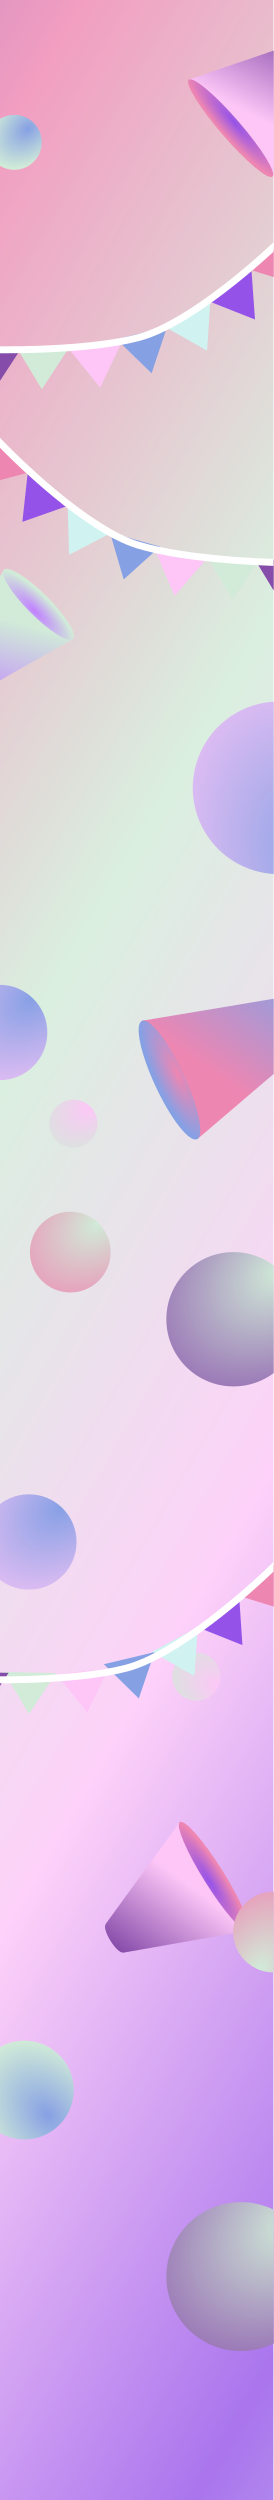
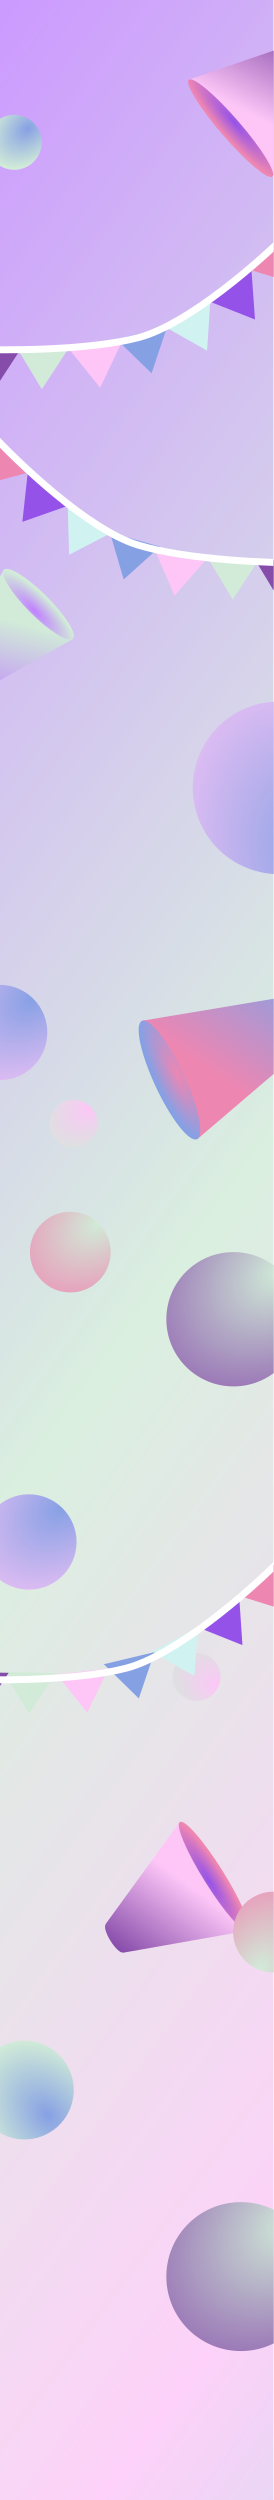
<svg xmlns="http://www.w3.org/2000/svg" width="393" height="3592" viewBox="0 0 393 3592" fill="none">
-   <g clip-path="url(#clip0_137_161)">
+   <g clip-path="url(#clip0_232_418)">
    <rect width="393" height="3592" fill="white" />
-     <g filter="url(#filter0_b_137_161)">
-       <rect width="393" height="3592" fill="url(#paint0_linear_137_161)" fill-opacity="0.8" />
+     <g filter="url(#filter0_b_232_418)">
+       <rect width="393" height="3592" fill="url(#paint0_linear_232_418)" fill-opacity="0.8" />
    </g>
-     <g clip-path="url(#clip1_137_161)">
-       <path d="M104.713 918.234L5.315 818.836L-90.252 987.821L-90.016 988.058C-92.253 991.475 -88.963 999.189 -82.261 1005.89C-75.559 1012.59 -67.844 1015.88 -64.428 1013.65L-64.267 1013.81L104.713 918.234Z" fill="url(#paint1_linear_137_161)" />
-       <path d="M43.672 879.878C71.083 907.289 98.494 924.322 104.894 917.922C111.295 911.521 94.262 884.11 66.851 856.699C39.439 829.287 12.029 812.254 5.628 818.655C-0.773 825.056 16.26 852.466 43.672 879.878Z" fill="url(#paint2_radial_137_161)" />
+     <g clip-path="url(#clip1_232_418)">
+       <path d="M104.713 918.234L5.315 818.836L-90.252 987.821L-90.016 988.058C-92.253 991.475 -88.963 999.189 -82.261 1005.89C-75.559 1012.59 -67.844 1015.88 -64.428 1013.65L-64.267 1013.81L104.713 918.234Z" fill="url(#paint1_linear_232_418)" />
+       <path d="M43.672 879.878C71.083 907.289 98.494 924.322 104.894 917.922C111.295 911.521 94.262 884.11 66.851 856.699C39.439 829.287 12.029 812.254 5.628 818.655C-0.773 825.056 16.26 852.466 43.672 879.878Z" fill="url(#paint2_radial_232_418)" />
    </g>
-     <path d="M271.395 114.307L391.777 253.531L474.666 92.002L474.38 91.671C476.387 88.492 471.853 78.943 463.736 69.556C455.62 60.169 446.826 54.303 443.39 55.83L443.195 55.605L271.395 114.307Z" fill="url(#paint3_linear_137_161)" />
-     <path d="M342.506 174.477C309.307 136.082 277.399 109.276 271.237 114.604C265.075 119.932 286.992 155.377 320.191 193.772C353.389 232.167 385.297 258.973 391.459 253.645C397.622 248.317 375.704 212.872 342.506 174.477Z" fill="url(#paint4_radial_137_161)" />
-     <g clip-path="url(#clip2_137_161)">
-       <path d="M204.258 1466.56L283.563 1636.67L480.662 1468.31L480.473 1467.91C484.841 1464.64 484.237 1453.46 478.89 1441.99C473.543 1430.52 465.367 1422.87 460.058 1424.11L459.929 1423.84L204.258 1466.56Z" fill="url(#paint5_linear_137_161)" />
-       <path d="M263.323 1542.57C241.452 1495.65 214.842 1461.76 203.887 1466.87C192.933 1471.97 201.782 1514.15 223.653 1561.06C245.523 1607.97 272.134 1641.87 283.088 1636.76C294.043 1631.65 285.194 1589.48 263.323 1542.57Z" fill="url(#paint6_radial_137_161)" />
+     <path d="M271.395 114.307L391.777 253.531L474.666 92.002L474.38 91.671C476.387 88.492 471.853 78.943 463.736 69.556C455.62 60.169 446.826 54.303 443.39 55.83L443.195 55.605L271.395 114.307Z" fill="url(#paint3_linear_232_418)" />
+     <path d="M342.506 174.477C309.307 136.082 277.399 109.276 271.237 114.604C265.075 119.932 286.992 155.377 320.191 193.772C353.389 232.167 385.297 258.973 391.459 253.645C397.622 248.317 375.704 212.872 342.506 174.477Z" fill="url(#paint4_radial_232_418)" />
+     <g clip-path="url(#clip2_232_418)">
+       <path d="M204.258 1466.56L283.563 1636.67L480.662 1468.31L480.473 1467.91C484.841 1464.64 484.237 1453.46 478.89 1441.99C473.543 1430.52 465.367 1422.87 460.058 1424.11L459.929 1423.84L204.258 1466.56Z" fill="url(#paint5_linear_232_418)" />
+       <path d="M263.323 1542.57C241.452 1495.65 214.842 1461.76 203.887 1466.87C192.933 1471.97 201.782 1514.15 223.653 1561.06C245.523 1607.97 272.134 1641.87 283.088 1636.76C294.043 1631.65 285.194 1589.48 263.323 1542.57Z" fill="url(#paint6_radial_232_418)" />
    </g>
-     <g clip-path="url(#clip3_137_161)">
-       <path d="M355.752 2774.05L258.192 2617.99L151.468 2764.86L151.7 2765.23C149.228 2768.06 152.242 2778.2 158.82 2788.72C165.398 2799.24 173.186 2806.39 176.815 2805.41L176.973 2805.66L355.752 2774.05Z" fill="url(#paint7_linear_137_161)" />
-       <path d="M294.731 2703.67C321.636 2746.71 349.047 2778.1 355.954 2773.78C362.862 2769.47 346.651 2731.07 319.746 2688.03C292.841 2644.99 265.431 2613.6 258.523 2617.92C251.615 2622.24 267.826 2660.63 294.731 2703.67Z" fill="url(#paint8_radial_137_161)" />
+     <g clip-path="url(#clip3_232_418)">
+       <path d="M355.752 2774.05L258.192 2617.99L151.468 2764.86L151.7 2765.23C149.228 2768.06 152.242 2778.2 158.82 2788.72C165.398 2799.24 173.186 2806.39 176.815 2805.41L176.973 2805.66L355.752 2774.05Z" fill="url(#paint7_linear_232_418)" />
+       <path d="M294.731 2703.67C321.636 2746.71 349.047 2778.1 355.954 2773.78C362.862 2769.47 346.651 2731.07 319.746 2688.03C292.841 2644.99 265.431 2613.6 258.523 2617.92C251.615 2622.24 267.826 2660.63 294.731 2703.67Z" fill="url(#paint8_radial_232_418)" />
    </g>
-     <path d="M32.158 3073.94C-7.023 3072.37 -37.513 3039.34 -35.943 3000.16C-34.373 2960.98 -1.339 2930.49 37.842 2932.06C77.023 2933.63 107.513 2966.66 105.943 3005.84C104.373 3045.02 71.338 3075.51 32.158 3073.94Z" fill="url(#paint9_diamond_137_161)" />
-     <path d="M366.996 1251.25C301.138 1232.47 262.974 1163.85 281.753 1098C300.533 1032.14 369.146 993.974 435.004 1012.75C500.862 1031.53 539.026 1100.15 520.247 1166C501.467 1231.86 432.855 1270.03 366.996 1251.25Z" fill="url(#paint10_diamond_137_161)" />
-     <path d="M68 1483.5C68 1521.33 37.331 1552 -0.5 1552C-38.331 1552 -69 1521.33 -69 1483.5C-69 1445.67 -38.331 1415 -0.5 1415C37.331 1415 68 1445.67 68 1483.5Z" fill="url(#paint11_diamond_137_161)" />
-     <path d="M110 2215.5C110 2253.33 79.332 2284 41.5 2284C3.668 2284 -27 2253.33 -27 2215.5C-27 2177.67 3.668 2147 41.5 2147C79.332 2147 110 2177.67 110 2215.5Z" fill="url(#paint12_diamond_137_161)" />
-     <path d="M140 1614.5C140 1633.55 124.554 1649 105.5 1649C86.446 1649 71 1633.55 71 1614.5C71 1595.45 86.446 1580 105.5 1580C124.554 1580 140 1595.45 140 1614.5Z" fill="url(#paint13_diamond_137_161)" />
-     <path d="M294.006 2441.64C276.1 2448.15 256.305 2438.91 249.792 2421.01C243.279 2403.1 252.516 2383.3 270.422 2376.79C288.328 2370.28 308.124 2379.52 314.636 2397.42C321.149 2415.33 311.913 2435.12 294.006 2441.64Z" fill="url(#paint14_diamond_137_161)" />
-     <path d="M432 1895.5C432 1948.8 388.795 1992 335.5 1992C282.205 1992 239 1948.8 239 1895.5C239 1842.2 282.205 1799 335.5 1799C388.795 1799 432 1842.2 432 1895.5Z" fill="url(#paint15_diamond_137_161)" />
-     <path d="M453 3271C453 3330.09 405.094 3378 346 3378C286.906 3378 239 3330.09 239 3271C239 3211.91 286.906 3164 346 3164C405.094 3164 453 3211.91 453 3271Z" fill="url(#paint16_diamond_137_161)" />
-     <path d="M159 1799C159 1831.03 133.033 1857 101 1857C68.968 1857 43 1831.03 43 1799C43 1766.97 68.968 1741 101 1741C133.033 1741 159 1766.97 159 1799Z" fill="url(#paint17_diamond_137_161)" />
-     <path d="M339.938 2799.42C327.004 2770.11 340.277 2735.87 369.582 2722.94C398.888 2710 433.129 2723.28 446.062 2752.58C458.996 2781.89 445.723 2816.13 416.417 2829.06C387.112 2842 352.871 2828.72 339.938 2799.42Z" fill="url(#paint18_diamond_137_161)" />
-     <path d="M60 204.5C60 226.315 42.315 244 20.5 244C-1.315 244 -19 226.315 -19 204.5C-19 182.685 -1.315 165 20.5 165C42.315 165 60 182.685 60 204.5Z" fill="url(#paint19_diamond_137_161)" />
+     <path d="M32.158 3073.94C-7.023 3072.37 -37.513 3039.34 -35.943 3000.16C-34.373 2960.98 -1.338 2930.49 37.842 2932.06C77.023 2933.63 107.513 2966.66 105.943 3005.84C104.373 3045.02 71.339 3075.51 32.158 3073.94Z" fill="url(#paint9_diamond_232_418)" />
+     <path d="M366.996 1251.25C301.138 1232.47 262.974 1163.85 281.753 1098C300.533 1032.14 369.145 993.974 435.004 1012.75C500.862 1031.53 539.026 1100.15 520.247 1166C501.467 1231.86 432.855 1270.03 366.996 1251.25Z" fill="url(#paint10_diamond_232_418)" />
+     <path d="M68 1483.5C68 1521.33 37.331 1552 -0.5 1552C-38.331 1552 -69 1521.33 -69 1483.5C-69 1445.67 -38.331 1415 -0.5 1415C37.331 1415 68 1445.67 68 1483.5Z" fill="url(#paint11_diamond_232_418)" />
+     <path d="M110 2215.5C110 2253.33 79.332 2284 41.5 2284C3.668 2284 -27 2253.33 -27 2215.5C-27 2177.67 3.668 2147 41.5 2147C79.332 2147 110 2177.67 110 2215.5Z" fill="url(#paint12_diamond_232_418)" />
+     <path d="M140 1614.5C140 1633.55 124.554 1649 105.5 1649C86.446 1649 71 1633.55 71 1614.5C71 1595.45 86.446 1580 105.5 1580C124.554 1580 140 1595.45 140 1614.5Z" fill="url(#paint13_diamond_232_418)" />
+     <path d="M294.006 2441.64C276.1 2448.15 256.305 2438.91 249.792 2421.01C243.279 2403.1 252.516 2383.3 270.422 2376.79C288.328 2370.28 308.124 2379.52 314.636 2397.42C321.149 2415.33 311.913 2435.12 294.006 2441.64Z" fill="url(#paint14_diamond_232_418)" />
+     <path d="M432 1895.5C432 1948.8 388.795 1992 335.5 1992C282.205 1992 239 1948.8 239 1895.5C239 1842.2 282.205 1799 335.5 1799C388.795 1799 432 1842.2 432 1895.5Z" fill="url(#paint15_diamond_232_418)" />
+     <path d="M453 3271C453 3330.09 405.094 3378 346 3378C286.906 3378 239 3330.09 239 3271C239 3211.91 286.906 3164 346 3164C405.094 3164 453 3211.91 453 3271Z" fill="url(#paint16_diamond_232_418)" />
+     <path d="M159 1799C159 1831.03 133.033 1857 101 1857C68.968 1857 43 1831.03 43 1799C43 1766.97 68.968 1741 101 1741C133.033 1741 159 1766.97 159 1799Z" fill="url(#paint17_diamond_232_418)" />
+     <path d="M339.938 2799.42C327.004 2770.11 340.277 2735.87 369.582 2722.94C398.888 2710 433.129 2723.28 446.062 2752.58C458.996 2781.89 445.723 2816.13 416.417 2829.06C387.112 2842 352.871 2828.72 339.938 2799.42Z" fill="url(#paint18_diamond_232_418)" />
+     <path d="M60 204.5C60 226.315 42.315 244 20.5 244C-1.315 244 -19 226.315 -19 204.5C-19 182.685 -1.315 165 20.5 165C42.315 165 60 182.685 60 204.5Z" fill="url(#paint19_diamond_232_418)" />
    <path d="M426.673 408.298L359.397 387.758L416.021 338.767L426.673 408.298Z" fill="#E75391" />
    <path d="M366.398 459.093L300.98 433.238L361.342 388.933L366.398 459.093Z" fill="#6709DF" />
    <path d="M297.51 503.802L236.263 469.208L302.137 433.612L297.51 503.802Z" fill="#BCEEEB" />
    <path d="M217.808 536.334L167.339 487.335L240.088 469.614L217.808 536.334Z" fill="#5378D9" />
    <path d="M143.867 557.037L99.707 502.284L174.068 493.508L143.867 557.037Z" fill="#FCAEF4" />
    <path d="M60.125 559.296L23.774 499.075L98.638 500.434L60.125 559.296Z" fill="#BDE3C7" />
    <path d="M-7.876 559.215L-44.227 498.994L30.637 500.352L-7.876 559.215Z" fill="#530086" />
    <path d="M-49.927 501.471C3.463 503.953 128.172 504.091 199.892 484.793C271.611 465.496 375.686 373.604 418.758 330.07" stroke="white" stroke-width="10" stroke-linecap="round" />
    <path d="M408.854 2313.23L341.669 2292.4L398.508 2243.66L408.854 2313.23Z" fill="#E75391" />
    <path d="M348.357 2363.76L283.053 2337.62L343.609 2293.58L348.357 2363.76Z" fill="#6709DF" />
    <path d="M279.272 2408.17L218.178 2373.31L284.208 2338L279.272 2408.17Z" fill="#BCEEEB" />
    <path d="M199.427 2440.35L149.174 2391.13L222.001 2373.73L199.427 2440.35Z" fill="#5378D9" />
    <path d="M125.396 2460.73L81.478 2405.78L155.876 2397.33L125.396 2460.73Z" fill="#FCAEF4" />
    <path d="M41.645 2462.62L5.559 2402.24L80.416 2403.93L41.645 2462.62Z" fill="#BDE3C7" />
    <path d="M-26.355 2462.24L-62.441 2401.86L12.416 2403.54L-26.355 2462.24Z" fill="#530086" />
    <path d="M-68.142 2412.29C-14.764 2415.01 109.944 2415.7 181.747 2396.71C253.551 2377.73 358.027 2286.3 401.29 2242.96" stroke="white" stroke-width="10" stroke-linecap="round" />
    <path d="M-26.223 696.761L41.775 678.753L-12.977 627.677L-26.223 696.761Z" fill="#E75391" />
    <path d="M32.11 749.775L98.449 726.386L39.788 679.854L32.11 749.775Z" fill="#6709DF" />
    <path d="M99.277 797.03L161.776 764.752L97.279 726.717L99.277 797.03Z" fill="#BCEEEB" />
    <path d="M177.707 832.521L229.974 785.445L157.939 765.014L177.707 832.521Z" fill="#5378D9" />
    <path d="M250.821 855.976L296.998 802.913L223.019 791.362L250.821 855.976Z" fill="#FCAEF4" />
    <path d="M334.42 861.366L372.999 802.547L298.137 801.104L334.42 861.366Z" fill="#BDE3C7" />
    <path d="M402.376 863.828L440.955 805.01L366.093 803.567L402.376 863.828Z" fill="#530086" />
    <path d="M446.637 808.984C393.192 809.458 268.565 804.912 197.614 782.933C126.664 760.955 26.085 665.217 -15.335 620.096" stroke="white" stroke-width="10" stroke-linecap="round" />
-     <g filter="url(#filter1_b_137_161)">
+     <g filter="url(#filter1_b_232_418)">
      <rect width="393" height="3592" fill="white" fill-opacity="0.3" />
    </g>
  </g>
  <defs>
-     <filter id="filter0_b_137_161" x="-10" y="-10" width="413" height="3612" filterUnits="userSpaceOnUse" color-interpolation-filters="sRGB">
+     <filter id="filter0_b_232_418" x="-10" y="-10" width="413" height="3612" filterUnits="userSpaceOnUse" color-interpolation-filters="sRGB">
      <feFlood flood-opacity="0" result="BackgroundImageFix" />
      <feGaussianBlur in="BackgroundImageFix" stdDeviation="5" />
-       <feComposite in2="SourceAlpha" operator="in" result="effect1_backgroundBlur_137_161" />
-       <feBlend mode="normal" in="SourceGraphic" in2="effect1_backgroundBlur_137_161" result="shape" />
+       <feComposite in2="SourceAlpha" operator="in" result="effect1_backgroundBlur_232_418" />
+       <feBlend mode="normal" in="SourceGraphic" in2="effect1_backgroundBlur_232_418" result="shape" />
    </filter>
-     <filter id="filter1_b_137_161" x="-10" y="-10" width="413" height="3612" filterUnits="userSpaceOnUse" color-interpolation-filters="sRGB">
+     <filter id="filter1_b_232_418" x="-10" y="-10" width="413" height="3612" filterUnits="userSpaceOnUse" color-interpolation-filters="sRGB">
      <feFlood flood-opacity="0" result="BackgroundImageFix" />
      <feGaussianBlur in="BackgroundImageFix" stdDeviation="5" />
-       <feComposite in2="SourceAlpha" operator="in" result="effect1_backgroundBlur_137_161" />
-       <feBlend mode="normal" in="SourceGraphic" in2="effect1_backgroundBlur_137_161" result="shape" />
+       <feComposite in2="SourceAlpha" operator="in" result="effect1_backgroundBlur_232_418" />
+       <feBlend mode="normal" in="SourceGraphic" in2="effect1_backgroundBlur_232_418" result="shape" />
    </filter>
-     <linearGradient id="paint0_linear_137_161" x1="-145" y1="-799" x2="3249.53" y2="1179.57" gradientUnits="userSpaceOnUse">
-       <stop stop-color="#530086" />
-       <stop offset="0.161" stop-color="#E75391" />
-       <stop offset="0.333" stop-color="#BDE3C7" />
-       <stop offset="0.49" stop-color="#FCAEF4" />
-       <stop offset="0.656" stop-color="#6709DF" />
-       <stop offset="0.849" stop-color="#BCEEEB" />
-       <stop offset="1" stop-color="#5378D9" />
+     <linearGradient id="paint0_linear_232_418" x1="0" y1="0" x2="2854.44" y2="2088.37" gradientUnits="userSpaceOnUse">
+       <stop stop-color="#A54BFF" />
+       <stop offset="0.363" stop-color="#BDE3C7" />
+       <stop offset="0.632" stop-color="#FCAEF4" />
+       <stop offset="0.859" stop-color="#72CBD7" />
+       <stop offset="1" stop-color="#72CBD7" />
    </linearGradient>
-     <linearGradient id="paint1_linear_137_161" x1="-28.926" y1="879.684" x2="-63.811" y2="1015.19" gradientUnits="userSpaceOnUse">
+     <linearGradient id="paint1_linear_232_418" x1="-28.926" y1="879.684" x2="-63.811" y2="1015.19" gradientUnits="userSpaceOnUse">
      <stop stop-color="#BDE3C7" />
      <stop offset="1" stop-color="#A54BFF" />
    </linearGradient>
-     <radialGradient id="paint2_radial_137_161" cx="0" cy="0" r="1" gradientUnits="userSpaceOnUse" gradientTransform="translate(49.4362 877.58) rotate(135) scale(24.585 80.0787)">
+     <radialGradient id="paint2_radial_232_418" cx="0" cy="0" r="1" gradientUnits="userSpaceOnUse" gradientTransform="translate(49.4363 877.58) rotate(135) scale(24.585 80.0787)">
      <stop stop-color="#A54BFF" />
      <stop offset="1" stop-color="#BDE3C7" />
    </radialGradient>
-     <linearGradient id="paint3_linear_137_161" x1="421.438" y1="195.32" x2="483.081" y2="74.651" gradientUnits="userSpaceOnUse">
+     <linearGradient id="paint3_linear_232_418" x1="421.438" y1="195.32" x2="483.081" y2="74.651" gradientUnits="userSpaceOnUse">
      <stop stop-color="#FCAEF4" />
      <stop offset="1" stop-color="#530086" />
    </linearGradient>
-     <radialGradient id="paint4_radial_137_161" cx="0" cy="0" r="1" gradientUnits="userSpaceOnUse" gradientTransform="translate(336.526 175.404) rotate(-40.8485) scale(22.1253 104.85)">
+     <radialGradient id="paint4_radial_232_418" cx="0" cy="0" r="1" gradientUnits="userSpaceOnUse" gradientTransform="translate(336.526 175.404) rotate(-40.8485) scale(22.1253 104.85)">
      <stop stop-color="#6709DF" />
      <stop offset="1" stop-color="#E75391" />
    </radialGradient>
-     <linearGradient id="paint5_linear_137_161" x1="354.321" y1="1575.97" x2="459.988" y2="1421.9" gradientUnits="userSpaceOnUse">
+     <linearGradient id="paint5_linear_232_418" x1="354.321" y1="1575.97" x2="459.988" y2="1421.9" gradientUnits="userSpaceOnUse">
      <stop stop-color="#E75391" />
      <stop offset="1" stop-color="#5378D9" />
    </linearGradient>
-     <radialGradient id="paint6_radial_137_161" cx="0" cy="0" r="1" gradientUnits="userSpaceOnUse" gradientTransform="translate(255.041 1542.82) rotate(-24.9942) scale(32.8269 106.924)">
+     <radialGradient id="paint6_radial_232_418" cx="0" cy="0" r="1" gradientUnits="userSpaceOnUse" gradientTransform="translate(255.041 1542.82) rotate(-24.9942) scale(32.8269 106.924)">
      <stop stop-color="#E75391" />
      <stop offset="1" stop-color="#5378D9" />
    </radialGradient>
-     <linearGradient id="paint7_linear_137_161" x1="219.938" y1="2670.95" x2="140.487" y2="2780.71" gradientUnits="userSpaceOnUse">
+     <linearGradient id="paint7_linear_232_418" x1="219.938" y1="2670.95" x2="140.487" y2="2780.71" gradientUnits="userSpaceOnUse">
      <stop stop-color="#FCAEF4" />
      <stop offset="1" stop-color="#530086" />
    </linearGradient>
-     <radialGradient id="paint8_radial_137_161" cx="0" cy="0" r="1" gradientUnits="userSpaceOnUse" gradientTransform="translate(300.783 2703.67) rotate(147.99) scale(22.1253 104.85)">
+     <radialGradient id="paint8_radial_232_418" cx="0" cy="0" r="1" gradientUnits="userSpaceOnUse" gradientTransform="translate(300.783 2703.67) rotate(147.99) scale(22.1253 104.85)">
      <stop stop-color="#6709DF" />
      <stop offset="1" stop-color="#E75391" />
    </radialGradient>
-     <radialGradient id="paint9_diamond_137_161" cx="0" cy="0" r="1" gradientUnits="userSpaceOnUse" gradientTransform="translate(68.3956 3039.18) rotate(-129.228) scale(175.073 124.28)">
+     <radialGradient id="paint9_diamond_232_418" cx="0" cy="0" r="1" gradientUnits="userSpaceOnUse" gradientTransform="translate(68.3957 3039.18) rotate(-129.228) scale(175.073 124.28)">
      <stop stop-color="#5378D9" />
      <stop offset="0.688" stop-color="#BDE3C7" />
      <stop offset="1" stop-color="#FFECFD" />
    </radialGradient>
-     <radialGradient id="paint10_diamond_137_161" cx="0" cy="0" r="1" gradientUnits="userSpaceOnUse" gradientTransform="translate(463.005 1239.11) rotate(-112.316) scale(521.947 370.517)">
+     <radialGradient id="paint10_diamond_232_418" cx="0" cy="0" r="1" gradientUnits="userSpaceOnUse" gradientTransform="translate(463.005 1239.11) rotate(-112.316) scale(521.947 370.517)">
      <stop stop-color="#5378D9" />
      <stop offset="0.688" stop-color="#FCAEF4" />
      <stop offset="1" stop-color="#FFECFD" />
    </radialGradient>
-     <radialGradient id="paint11_diamond_137_161" cx="0" cy="0" r="1" gradientUnits="userSpaceOnUse" gradientTransform="translate(47.0081 1434.33) rotate(141.769) scale(288.334 204.681)">
+     <radialGradient id="paint11_diamond_232_418" cx="0" cy="0" r="1" gradientUnits="userSpaceOnUse" gradientTransform="translate(47.0081 1434.33) rotate(141.769) scale(288.334 204.681)">
      <stop stop-color="#5378D9" />
      <stop offset="0.688" stop-color="#FCAEF4" />
      <stop offset="1" stop-color="#FFECFD" />
    </radialGradient>
-     <radialGradient id="paint12_diamond_137_161" cx="0" cy="0" r="1" gradientUnits="userSpaceOnUse" gradientTransform="translate(89.0081 2166.33) rotate(141.769) scale(288.334 204.681)">
+     <radialGradient id="paint12_diamond_232_418" cx="0" cy="0" r="1" gradientUnits="userSpaceOnUse" gradientTransform="translate(89.0081 2166.33) rotate(141.769) scale(288.334 204.681)">
      <stop stop-color="#5378D9" />
      <stop offset="0.688" stop-color="#FCAEF4" />
      <stop offset="1" stop-color="#FFECFD" />
    </radialGradient>
-     <radialGradient id="paint13_diamond_137_161" cx="0" cy="0" r="1" gradientUnits="userSpaceOnUse" gradientTransform="translate(129.427 1589.74) rotate(141.769) scale(145.219 103.087)">
+     <radialGradient id="paint13_diamond_232_418" cx="0" cy="0" r="1" gradientUnits="userSpaceOnUse" gradientTransform="translate(129.427 1589.74) rotate(141.769) scale(145.219 103.087)">
      <stop stop-color="#FCAEF4" />
      <stop offset="0.688" stop-color="#BDE3C7" />
      <stop offset="1" stop-color="#FFECFD" />
    </radialGradient>
-     <radialGradient id="paint14_diamond_137_161" cx="0" cy="0" r="1" gradientUnits="userSpaceOnUse" gradientTransform="translate(313.663 2423.24) rotate(-148.218) scale(145.219 103.087)">
+     <radialGradient id="paint14_diamond_232_418" cx="0" cy="0" r="1" gradientUnits="userSpaceOnUse" gradientTransform="translate(313.663 2423.24) rotate(-148.218) scale(145.219 103.087)">
      <stop stop-color="#FCAEF4" />
      <stop offset="0.688" stop-color="#BDE3C7" />
      <stop offset="1" stop-color="#FFECFD" />
    </radialGradient>
-     <radialGradient id="paint15_diamond_137_161" cx="0" cy="0" r="1" gradientUnits="userSpaceOnUse" gradientTransform="translate(402.427 1826.24) rotate(141.769) scale(406.193 288.346)">
+     <radialGradient id="paint15_diamond_232_418" cx="0" cy="0" r="1" gradientUnits="userSpaceOnUse" gradientTransform="translate(402.427 1826.24) rotate(141.769) scale(406.193 288.346)">
      <stop stop-color="#BDE3C7" />
      <stop offset="0.688" stop-color="#530086" />
      <stop offset="1" stop-color="#530086" />
    </radialGradient>
-     <radialGradient id="paint16_diamond_137_161" cx="0" cy="0" r="1" gradientUnits="userSpaceOnUse" gradientTransform="translate(420.21 3194.2) rotate(141.769) scale(450.39 319.72)">
+     <radialGradient id="paint16_diamond_232_418" cx="0" cy="0" r="1" gradientUnits="userSpaceOnUse" gradientTransform="translate(420.21 3194.2) rotate(141.769) scale(450.39 319.72)">
      <stop stop-color="#BDE3C7" />
      <stop offset="0.688" stop-color="#530086" />
      <stop offset="1" stop-color="#530086" />
    </radialGradient>
-     <radialGradient id="paint17_diamond_137_161" cx="0" cy="0" r="1" gradientUnits="userSpaceOnUse" gradientTransform="translate(141.226 1757.37) rotate(141.769) scale(244.137 173.306)">
+     <radialGradient id="paint17_diamond_232_418" cx="0" cy="0" r="1" gradientUnits="userSpaceOnUse" gradientTransform="translate(141.226 1757.37) rotate(141.769) scale(244.137 173.306)">
      <stop stop-color="#BDE3C7" />
      <stop offset="0.688" stop-color="#E75391" />
      <stop offset="1" stop-color="#FCAEF4" />
    </radialGradient>
-     <radialGradient id="paint18_diamond_137_161" cx="0" cy="0" r="1" gradientUnits="userSpaceOnUse" gradientTransform="translate(373.006 2830.33) rotate(-62.044) scale(244.137 173.306)">
+     <radialGradient id="paint18_diamond_232_418" cx="0" cy="0" r="1" gradientUnits="userSpaceOnUse" gradientTransform="translate(373.006 2830.33) rotate(-62.044) scale(244.137 173.306)">
      <stop stop-color="#BDE3C7" />
      <stop offset="0.688" stop-color="#E75391" />
      <stop offset="1" stop-color="#FCAEF4" />
    </radialGradient>
-     <radialGradient id="paint19_diamond_137_161" cx="0" cy="0" r="1" gradientUnits="userSpaceOnUse" gradientTransform="translate(39.8702 185.13) rotate(138.478) scale(97.3998 69.1416)">
+     <radialGradient id="paint19_diamond_232_418" cx="0" cy="0" r="1" gradientUnits="userSpaceOnUse" gradientTransform="translate(39.8702 185.13) rotate(138.478) scale(97.3998 69.1416)">
      <stop stop-color="#5378D9" />
      <stop offset="0.688" stop-color="#BDE3C7" />
      <stop offset="1" stop-color="#FFECFD" />
    </radialGradient>
-     <clipPath id="clip0_137_161">
+     <clipPath id="clip0_232_418">
      <rect width="393" height="3592" fill="white" />
    </clipPath>
-     <clipPath id="clip1_137_161">
+     <clipPath id="clip1_232_418">
      <rect width="140.569" height="210.932" fill="white" transform="translate(17.1519 807) rotate(45)" />
    </clipPath>
-     <clipPath id="clip2_137_161">
+     <clipPath id="clip2_232_418">
      <rect width="187.694" height="281.645" fill="white" transform="translate(263.305 1646.12) rotate(-114.994)" />
    </clipPath>
-     <clipPath id="clip3_137_161">
+     <clipPath id="clip3_232_418">
      <rect width="184.052" height="189.829" fill="white" transform="translate(270.966 2610) rotate(57.9899)" />
    </clipPath>
  </defs>
</svg>
